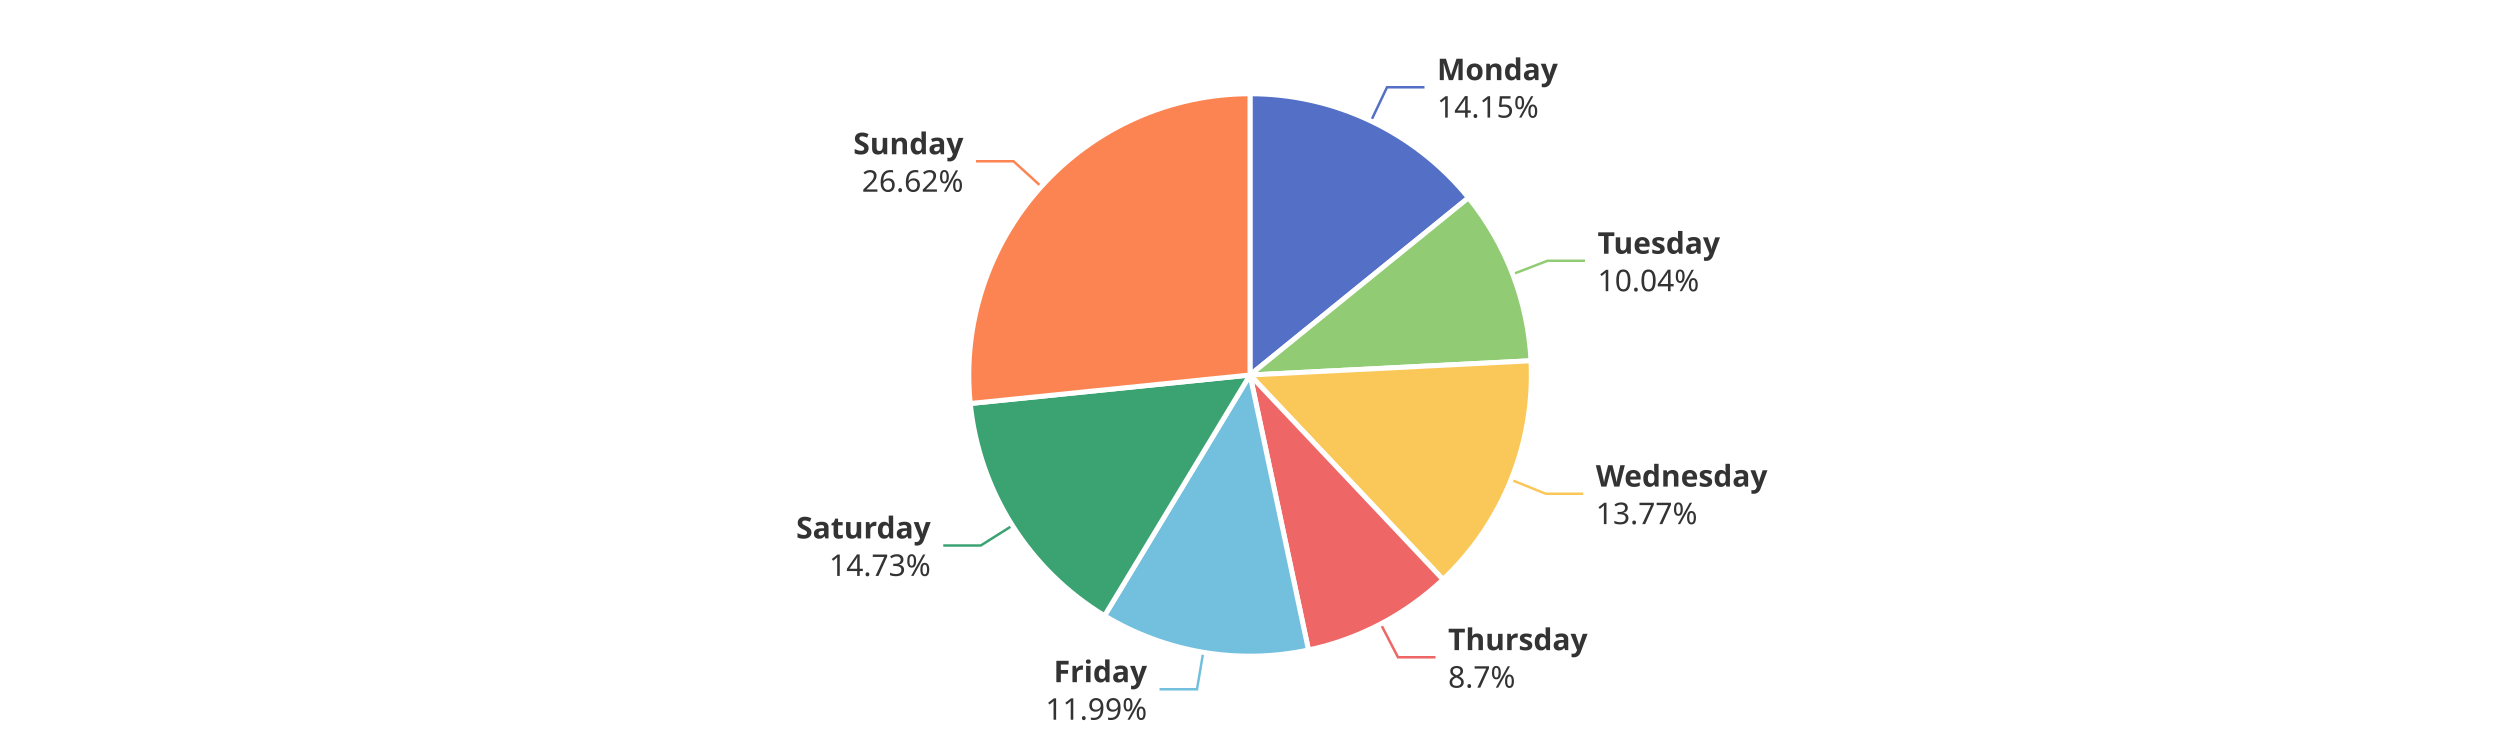
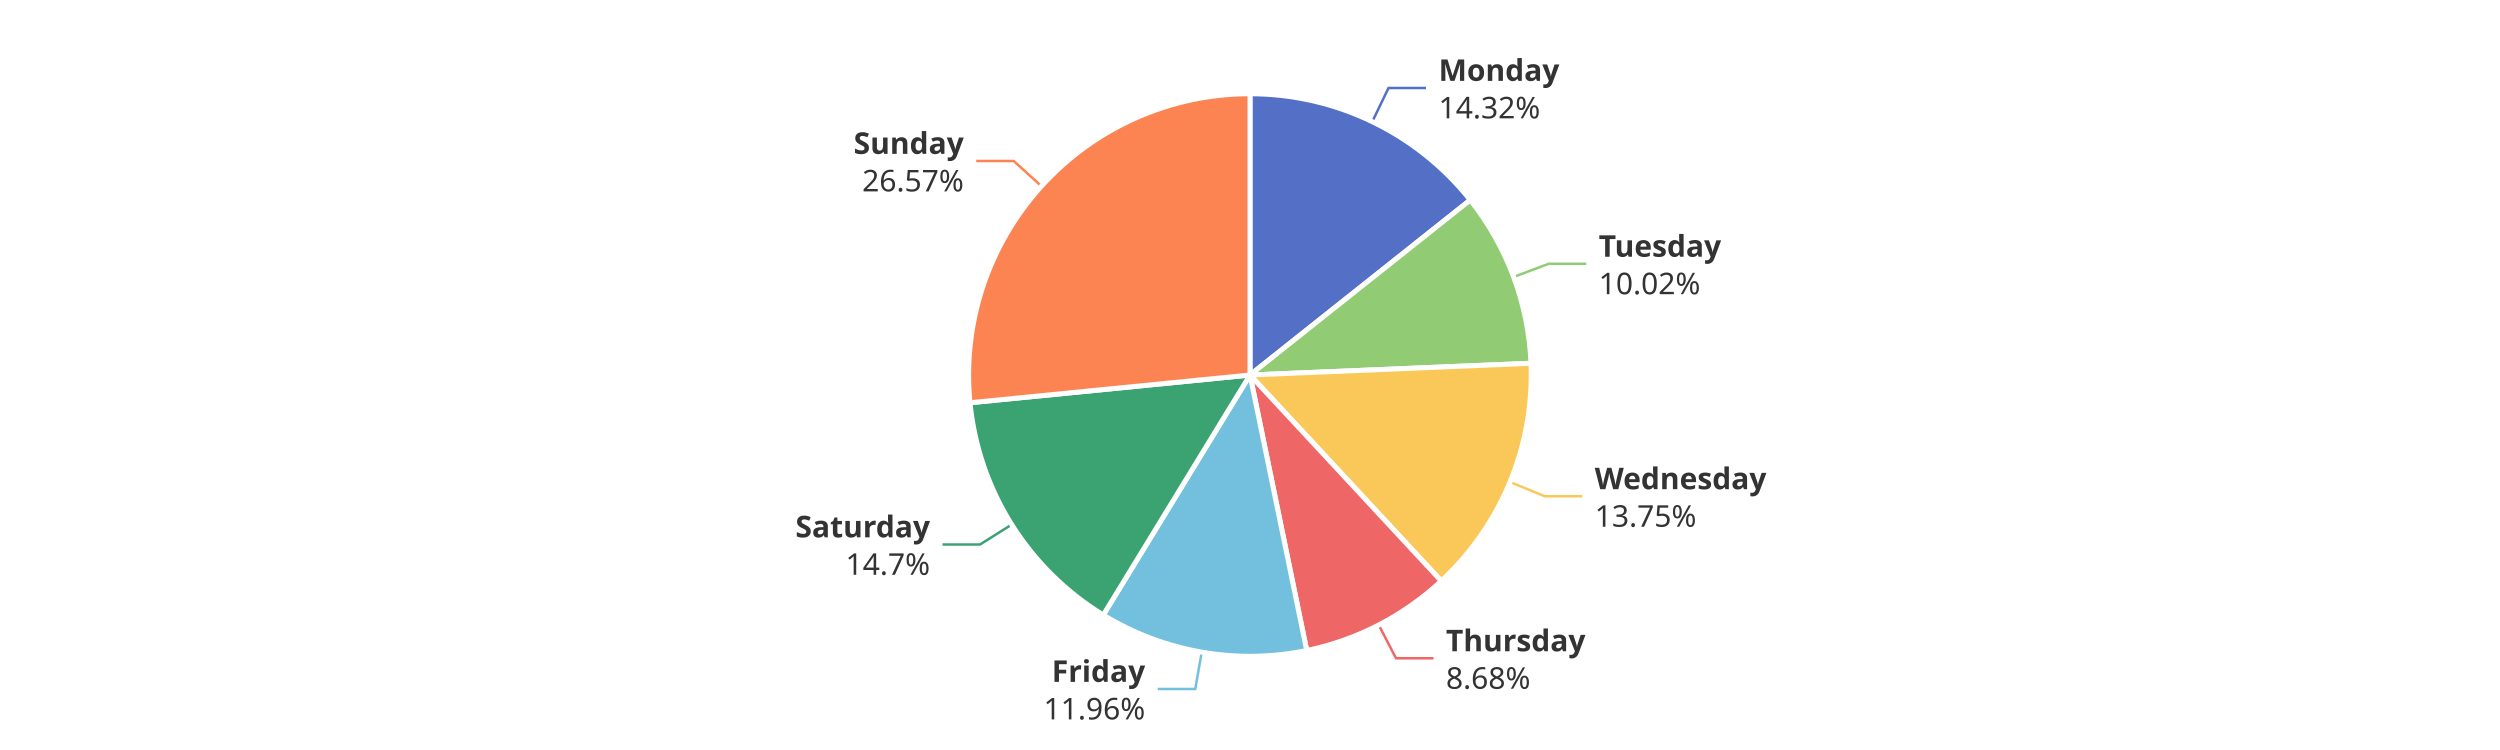
<svg xmlns="http://www.w3.org/2000/svg" width="1000" height="300" version="1.1" baseProfile="full" viewBox="0 0 1000 300">
  <rect width="1000" height="300" x="0" y="0" id="0" fill="#ffffff" />
-   <polyline points="548.4 48.4 554.8 34.9 569.8 34.9" fill="none" stroke="#5470c6" />
-   <polyline points="605 109.7 619 104.3 634 104.3" fill="none" stroke="#91cc75" />
-   <polyline points="604.4 191.9 618.3 197.5 633.3 197.5" fill="none" stroke="#fac858" />
-   <polyline points="552.3 249.6 559.2 262.9 574.2 262.9" fill="none" stroke="#ee6666" />
-   <polyline points="481.3 260.9 478.8 275.7 463.8 275.7" fill="none" stroke="#73c0de" />
-   <polyline points="405 210.2 392.3 218.2 377.3 218.2" fill="none" stroke="#3ba272" />
-   <polyline points="416.5 74.6 405.4 64.5 390.4 64.5" fill="none" stroke="#fc8452" />
-   <path d="M500 37.5A112.5 112.5 0 0 1 587.4 79.1L500 150Z" fill="#5470c6" stroke="#fff" stroke-width="2" stroke-linejoin="round" />
-   <path d="M587.4 79.1A112.5 112.5 0 0 1 612.4 144.3L500 150Z" fill="#91cc75" stroke="#fff" stroke-width="2" stroke-linejoin="round" />
-   <path d="M612.4 144.3A112.5 112.5 0 0 1 577.2 231.8L500 150Z" fill="#fac858" stroke="#fff" stroke-width="2" stroke-linejoin="round" />
-   <path d="M577.2 231.8A112.5 112.5 0 0 1 523.4 260L500 150Z" fill="#ee6666" stroke="#fff" stroke-width="2" stroke-linejoin="round" />
-   <path d="M523.4 260A112.5 112.5 0 0 1 441.8 246.3L500 150Z" fill="#73c0de" stroke="#fff" stroke-width="2" stroke-linejoin="round" />
-   <path d="M441.8 246.3A112.5 112.5 0 0 1 388.1 161.4L500 150Z" fill="#3ba272" stroke="#fff" stroke-width="2" stroke-linejoin="round" />
-   <path d="M388.1 161.4A112.5 112.5 0 0 1 500 37.5L500 150Z" fill="#fc8452" stroke="#fff" stroke-width="2" stroke-linejoin="round" />
-   <path d="M0 -15l42.8 0l0 30l-42.8 0Z" transform="translate(574.8299 34.8917)" fill="none" />
-   <text dominant-baseline="central" text-anchor="start" style="font-size:12px;font-family:sans-serif;font-weight:bold;" y="-7.5" transform="translate(574.8299 34.8917)" fill="#333" stroke="rgb(255,255,255)" stroke-width="2" paint-order="stroke" stroke-miterlimit="2">Monday</text>
-   <text dominant-baseline="central" text-anchor="start" style="font-size:12px;font-family:sans-serif;" y="7.5" transform="translate(574.8299 34.8917)" fill="#333" stroke="rgb(255,255,255)" stroke-width="2" paint-order="stroke" stroke-miterlimit="2">14.15%</text>
-   <path d="M0 -15l46.2 0l0 30l-46.2 0Z" transform="translate(639.0411 104.333)" fill="none" />
-   <text dominant-baseline="central" text-anchor="start" style="font-size:12px;font-family:sans-serif;font-weight:bold;" y="-7.5" transform="translate(639.0411 104.333)" fill="#333" stroke="rgb(255,255,255)" stroke-width="2" paint-order="stroke" stroke-miterlimit="2">Tuesday</text>
-   <text dominant-baseline="central" text-anchor="start" style="font-size:12px;font-family:sans-serif;" y="7.5" transform="translate(639.0411 104.333)" fill="#333" stroke="rgb(255,255,255)" stroke-width="2" paint-order="stroke" stroke-miterlimit="2">10.04%</text>
-   <path d="M0 -15l63.6 0l0 30l-63.6 0Z" transform="translate(638.324 197.494)" fill="none" />
-   <text dominant-baseline="central" text-anchor="start" style="font-size:12px;font-family:sans-serif;font-weight:bold;" y="-7.5" transform="translate(638.324 197.494)" fill="#333" stroke="rgb(255,255,255)" stroke-width="2" paint-order="stroke" stroke-miterlimit="2">Wednesday</text>
-   <text dominant-baseline="central" text-anchor="start" style="font-size:12px;font-family:sans-serif;" y="7.5" transform="translate(638.324 197.494)" fill="#333" stroke="rgb(255,255,255)" stroke-width="2" paint-order="stroke" stroke-miterlimit="2">13.77%</text>
-   <path d="M0 -15l50.2 0l0 30l-50.2 0Z" transform="translate(579.2358 262.9042)" fill="none" />
-   <text dominant-baseline="central" text-anchor="start" style="font-size:12px;font-family:sans-serif;font-weight:bold;" y="-7.5" transform="translate(579.2358 262.9042)" fill="#333" stroke="rgb(255,255,255)" stroke-width="2" paint-order="stroke" stroke-miterlimit="2">Thursday</text>
-   <text dominant-baseline="central" text-anchor="start" style="font-size:12px;font-family:sans-serif;" y="7.5" transform="translate(579.2358 262.9042)" fill="#333" stroke="rgb(255,255,255)" stroke-width="2" paint-order="stroke" stroke-miterlimit="2">8.7%</text>
-   <path d="M-40.9 -15l40.9 0l0 30l-40.9 0Z" transform="translate(458.8291 275.73)" fill="none" />
-   <text dominant-baseline="central" text-anchor="end" style="font-size:12px;font-family:sans-serif;font-weight:bold;" y="-7.5" transform="translate(458.8291 275.73)" fill="#333" stroke="rgb(255,255,255)" stroke-width="2" paint-order="stroke" stroke-miterlimit="2">Friday</text>
-   <text dominant-baseline="central" text-anchor="end" style="font-size:12px;font-family:sans-serif;" y="7.5" transform="translate(458.8291 275.73)" fill="#333" stroke="rgb(255,255,255)" stroke-width="2" paint-order="stroke" stroke-miterlimit="2">11.99%</text>
-   <path d="M-48.2 -15l48.2 0l0 30l-48.2 0Z" transform="translate(372.2838 218.2164)" fill="none" />
-   <text dominant-baseline="central" text-anchor="end" style="font-size:12px;font-family:sans-serif;font-weight:bold;" y="-7.5" transform="translate(372.2838 218.2164)" fill="#333" stroke="rgb(255,255,255)" stroke-width="2" paint-order="stroke" stroke-miterlimit="2">Saturday</text>
-   <text dominant-baseline="central" text-anchor="end" style="font-size:12px;font-family:sans-serif;" y="7.5" transform="translate(372.2838 218.2164)" fill="#333" stroke="rgb(255,255,255)" stroke-width="2" paint-order="stroke" stroke-miterlimit="2">14.73%</text>
-   <path d="M-40.9 -15l40.9 0l0 30l-40.9 0Z" transform="translate(385.3742 64.547)" fill="none" />
-   <text dominant-baseline="central" text-anchor="end" style="font-size:12px;font-family:sans-serif;font-weight:bold;" y="-7.5" transform="translate(385.3742 64.547)" fill="#333" stroke="rgb(255,255,255)" stroke-width="2" paint-order="stroke" stroke-miterlimit="2">Sunday</text>
-   <text dominant-baseline="central" text-anchor="end" style="font-size:12px;font-family:sans-serif;" y="7.5" transform="translate(385.3742 64.547)" fill="#333" stroke="rgb(255,255,255)" stroke-width="2" paint-order="stroke" stroke-miterlimit="2">26.62%</text>
+   <polyline points="548.9 48.7 555.4 35.2 570.4 35.2" fill="none" stroke="#5470c6" />
+   <polyline points="605.4 110.8 619.5 105.5 634.5 105.5" fill="none" stroke="#91cc75" />
+   <polyline points="604 192.8 617.9 198.5 632.9 198.5" fill="none" stroke="#fac858" />
+   <polyline points="551.5 250 558.4 263.3 573.4 263.3" fill="none" stroke="#ee6666" />
+   <polyline points="480.7 260.8 478.1 275.6 463.1 275.6" fill="none" stroke="#73c0de" />
+   <polyline points="404.7 209.8 392 217.8 377 217.8" fill="none" stroke="#3ba272" />
+   <polyline points="416.6 74.5 405.5 64.4 390.5 64.4" fill="none" stroke="#fc8452" />
+   <path d="M500 37.5A112.5 112.5 0 0 1 588.1 80L500 150Z" fill="#5470c6" stroke="#fff" stroke-width="2" stroke-linejoin="round" />
+   <path d="M588.1 80A112.5 112.5 0 0 1 612.4 145.3L500 150Z" fill="#91cc75" stroke="#fff" stroke-width="2" stroke-linejoin="round" />
+   <path d="M612.4 145.3A112.5 112.5 0 0 1 576.5 232.4L500 150Z" fill="#fac858" stroke="#fff" stroke-width="2" stroke-linejoin="round" />
+   <path d="M576.5 232.4A112.5 112.5 0 0 1 522.7 260.2L500 150Z" fill="#ee6666" stroke="#fff" stroke-width="2" stroke-linejoin="round" />
+   <path d="M522.7 260.2A112.5 112.5 0 0 1 441.3 246L500 150Z" fill="#73c0de" stroke="#fff" stroke-width="2" stroke-linejoin="round" />
+   <path d="M441.3 246A112.5 112.5 0 0 1 388 161.1L500 150Z" fill="#3ba272" stroke="#fff" stroke-width="2" stroke-linejoin="round" />
+   <path d="M388 161.1A112.5 112.5 0 0 1 500 37.5L500 150Z" fill="#fc8452" stroke="#fff" stroke-width="2" stroke-linejoin="round" />
+   <path d="M0 -15l42.8 0l0 30l-42.8 0Z" transform="translate(575.4439 35.1861)" fill="none" />
+   <text dominant-baseline="central" text-anchor="start" style="font-size:12px;font-family:sans-serif;font-weight:bold;" y="-7.5" transform="translate(575.4439 35.1861)" fill="#333" stroke="rgb(255,255,255)" stroke-width="2" paint-order="stroke" stroke-miterlimit="2">Monday</text>
+   <text dominant-baseline="central" text-anchor="start" style="font-size:12px;font-family:sans-serif;" y="7.5" transform="translate(575.4439 35.1861)" fill="#333" stroke="rgb(255,255,255)" stroke-width="2" paint-order="stroke" stroke-miterlimit="2">14.32%</text>
+   <path d="M0 -15l46.2 0l0 30l-46.2 0Z" transform="translate(639.4941 105.532)" fill="none" />
+   <text dominant-baseline="central" text-anchor="start" style="font-size:12px;font-family:sans-serif;font-weight:bold;" y="-7.5" transform="translate(639.4941 105.532)" fill="#333" stroke="rgb(255,255,255)" stroke-width="2" paint-order="stroke" stroke-miterlimit="2">Tuesday</text>
+   <text dominant-baseline="central" text-anchor="start" style="font-size:12px;font-family:sans-serif;" y="7.5" transform="translate(639.4941 105.532)" fill="#333" stroke="rgb(255,255,255)" stroke-width="2" paint-order="stroke" stroke-miterlimit="2">10.02%</text>
+   <path d="M0 -15l63.6 0l0 30l-63.6 0Z" transform="translate(637.9017 198.533)" fill="none" />
+   <text dominant-baseline="central" text-anchor="start" style="font-size:12px;font-family:sans-serif;font-weight:bold;" y="-7.5" transform="translate(637.9017 198.533)" fill="#333" stroke="rgb(255,255,255)" stroke-width="2" paint-order="stroke" stroke-miterlimit="2">Wednesday</text>
+   <text dominant-baseline="central" text-anchor="start" style="font-size:12px;font-family:sans-serif;" y="7.5" transform="translate(637.9017 198.533)" fill="#333" stroke="rgb(255,255,255)" stroke-width="2" paint-order="stroke" stroke-miterlimit="2">13.75%</text>
+   <path d="M0 -15l50.2 0l0 30l-50.2 0Z" transform="translate(578.3829 263.3476)" fill="none" />
+   <text dominant-baseline="central" text-anchor="start" style="font-size:12px;font-family:sans-serif;font-weight:bold;" y="-7.5" transform="translate(578.3829 263.3476)" fill="#333" stroke="rgb(255,255,255)" stroke-width="2" paint-order="stroke" stroke-miterlimit="2">Thursday</text>
+   <text dominant-baseline="central" text-anchor="start" style="font-size:12px;font-family:sans-serif;" y="7.5" transform="translate(578.3829 263.3476)" fill="#333" stroke="rgb(255,255,255)" stroke-width="2" paint-order="stroke" stroke-miterlimit="2">8.68%</text>
+   <path d="M-40.9 -15l40.9 0l0 30l-40.9 0Z" transform="translate(458.079 275.6014)" fill="none" />
+   <text dominant-baseline="central" text-anchor="end" style="font-size:12px;font-family:sans-serif;font-weight:bold;" y="-7.5" transform="translate(458.079 275.6014)" fill="#333" stroke="rgb(255,255,255)" stroke-width="2" paint-order="stroke" stroke-miterlimit="2">Friday</text>
+   <text dominant-baseline="central" text-anchor="end" style="font-size:12px;font-family:sans-serif;" y="7.5" transform="translate(458.079 275.6014)" fill="#333" stroke="rgb(255,255,255)" stroke-width="2" paint-order="stroke" stroke-miterlimit="2">11.96%</text>
+   <path d="M-48.2 -15l48.2 0l0 30l-48.2 0Z" transform="translate(372.0061 217.7759)" fill="none" />
+   <text dominant-baseline="central" text-anchor="end" style="font-size:12px;font-family:sans-serif;font-weight:bold;" y="-7.5" transform="translate(372.0061 217.7759)" fill="#333" stroke="rgb(255,255,255)" stroke-width="2" paint-order="stroke" stroke-miterlimit="2">Saturday</text>
+   <text dominant-baseline="central" text-anchor="end" style="font-size:12px;font-family:sans-serif;" y="7.5" transform="translate(372.0061 217.7759)" fill="#333" stroke="rgb(255,255,255)" stroke-width="2" paint-order="stroke" stroke-miterlimit="2">14.7%</text>
+   <path d="M-40.9 -15l40.9 0l0 30l-40.9 0Z" transform="translate(385.5086 64.3985)" fill="none" />
+   <text dominant-baseline="central" text-anchor="end" style="font-size:12px;font-family:sans-serif;font-weight:bold;" y="-7.5" transform="translate(385.5086 64.3985)" fill="#333" stroke="rgb(255,255,255)" stroke-width="2" paint-order="stroke" stroke-miterlimit="2">Sunday</text>
+   <text dominant-baseline="central" text-anchor="end" style="font-size:12px;font-family:sans-serif;" y="7.5" transform="translate(385.5086 64.3985)" fill="#333" stroke="rgb(255,255,255)" stroke-width="2" paint-order="stroke" stroke-miterlimit="2">26.57%</text>
</svg>
